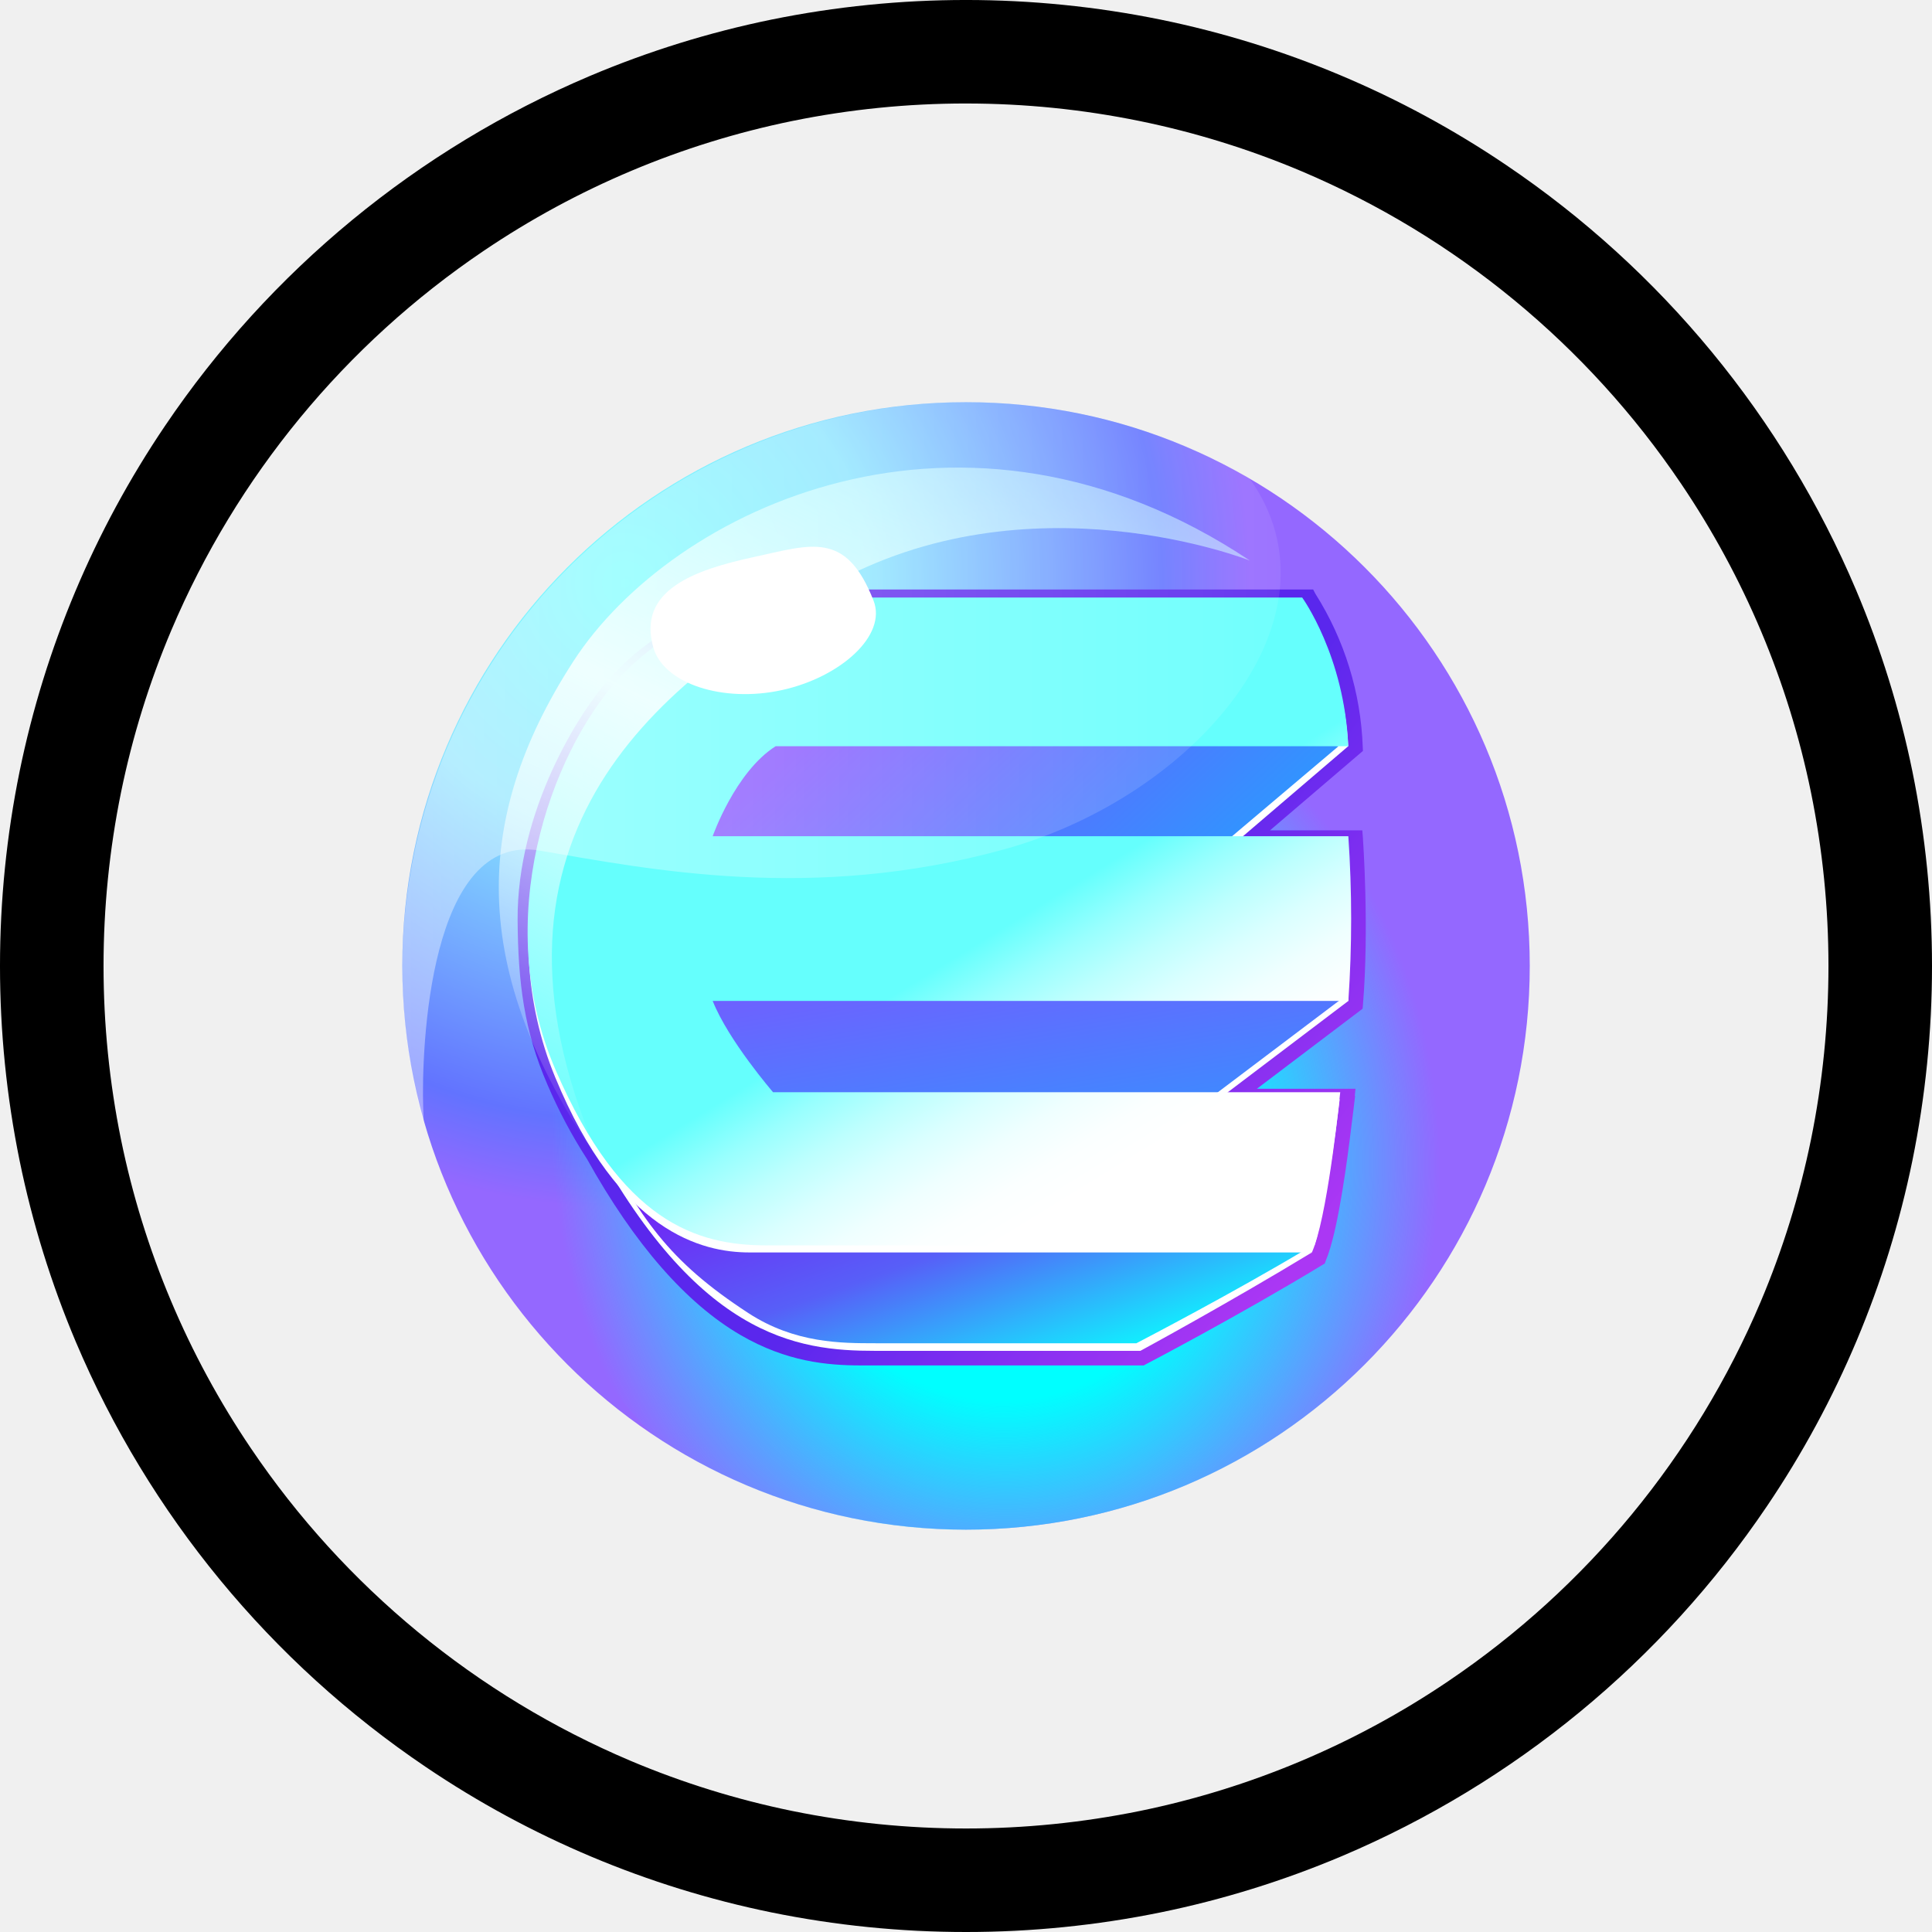
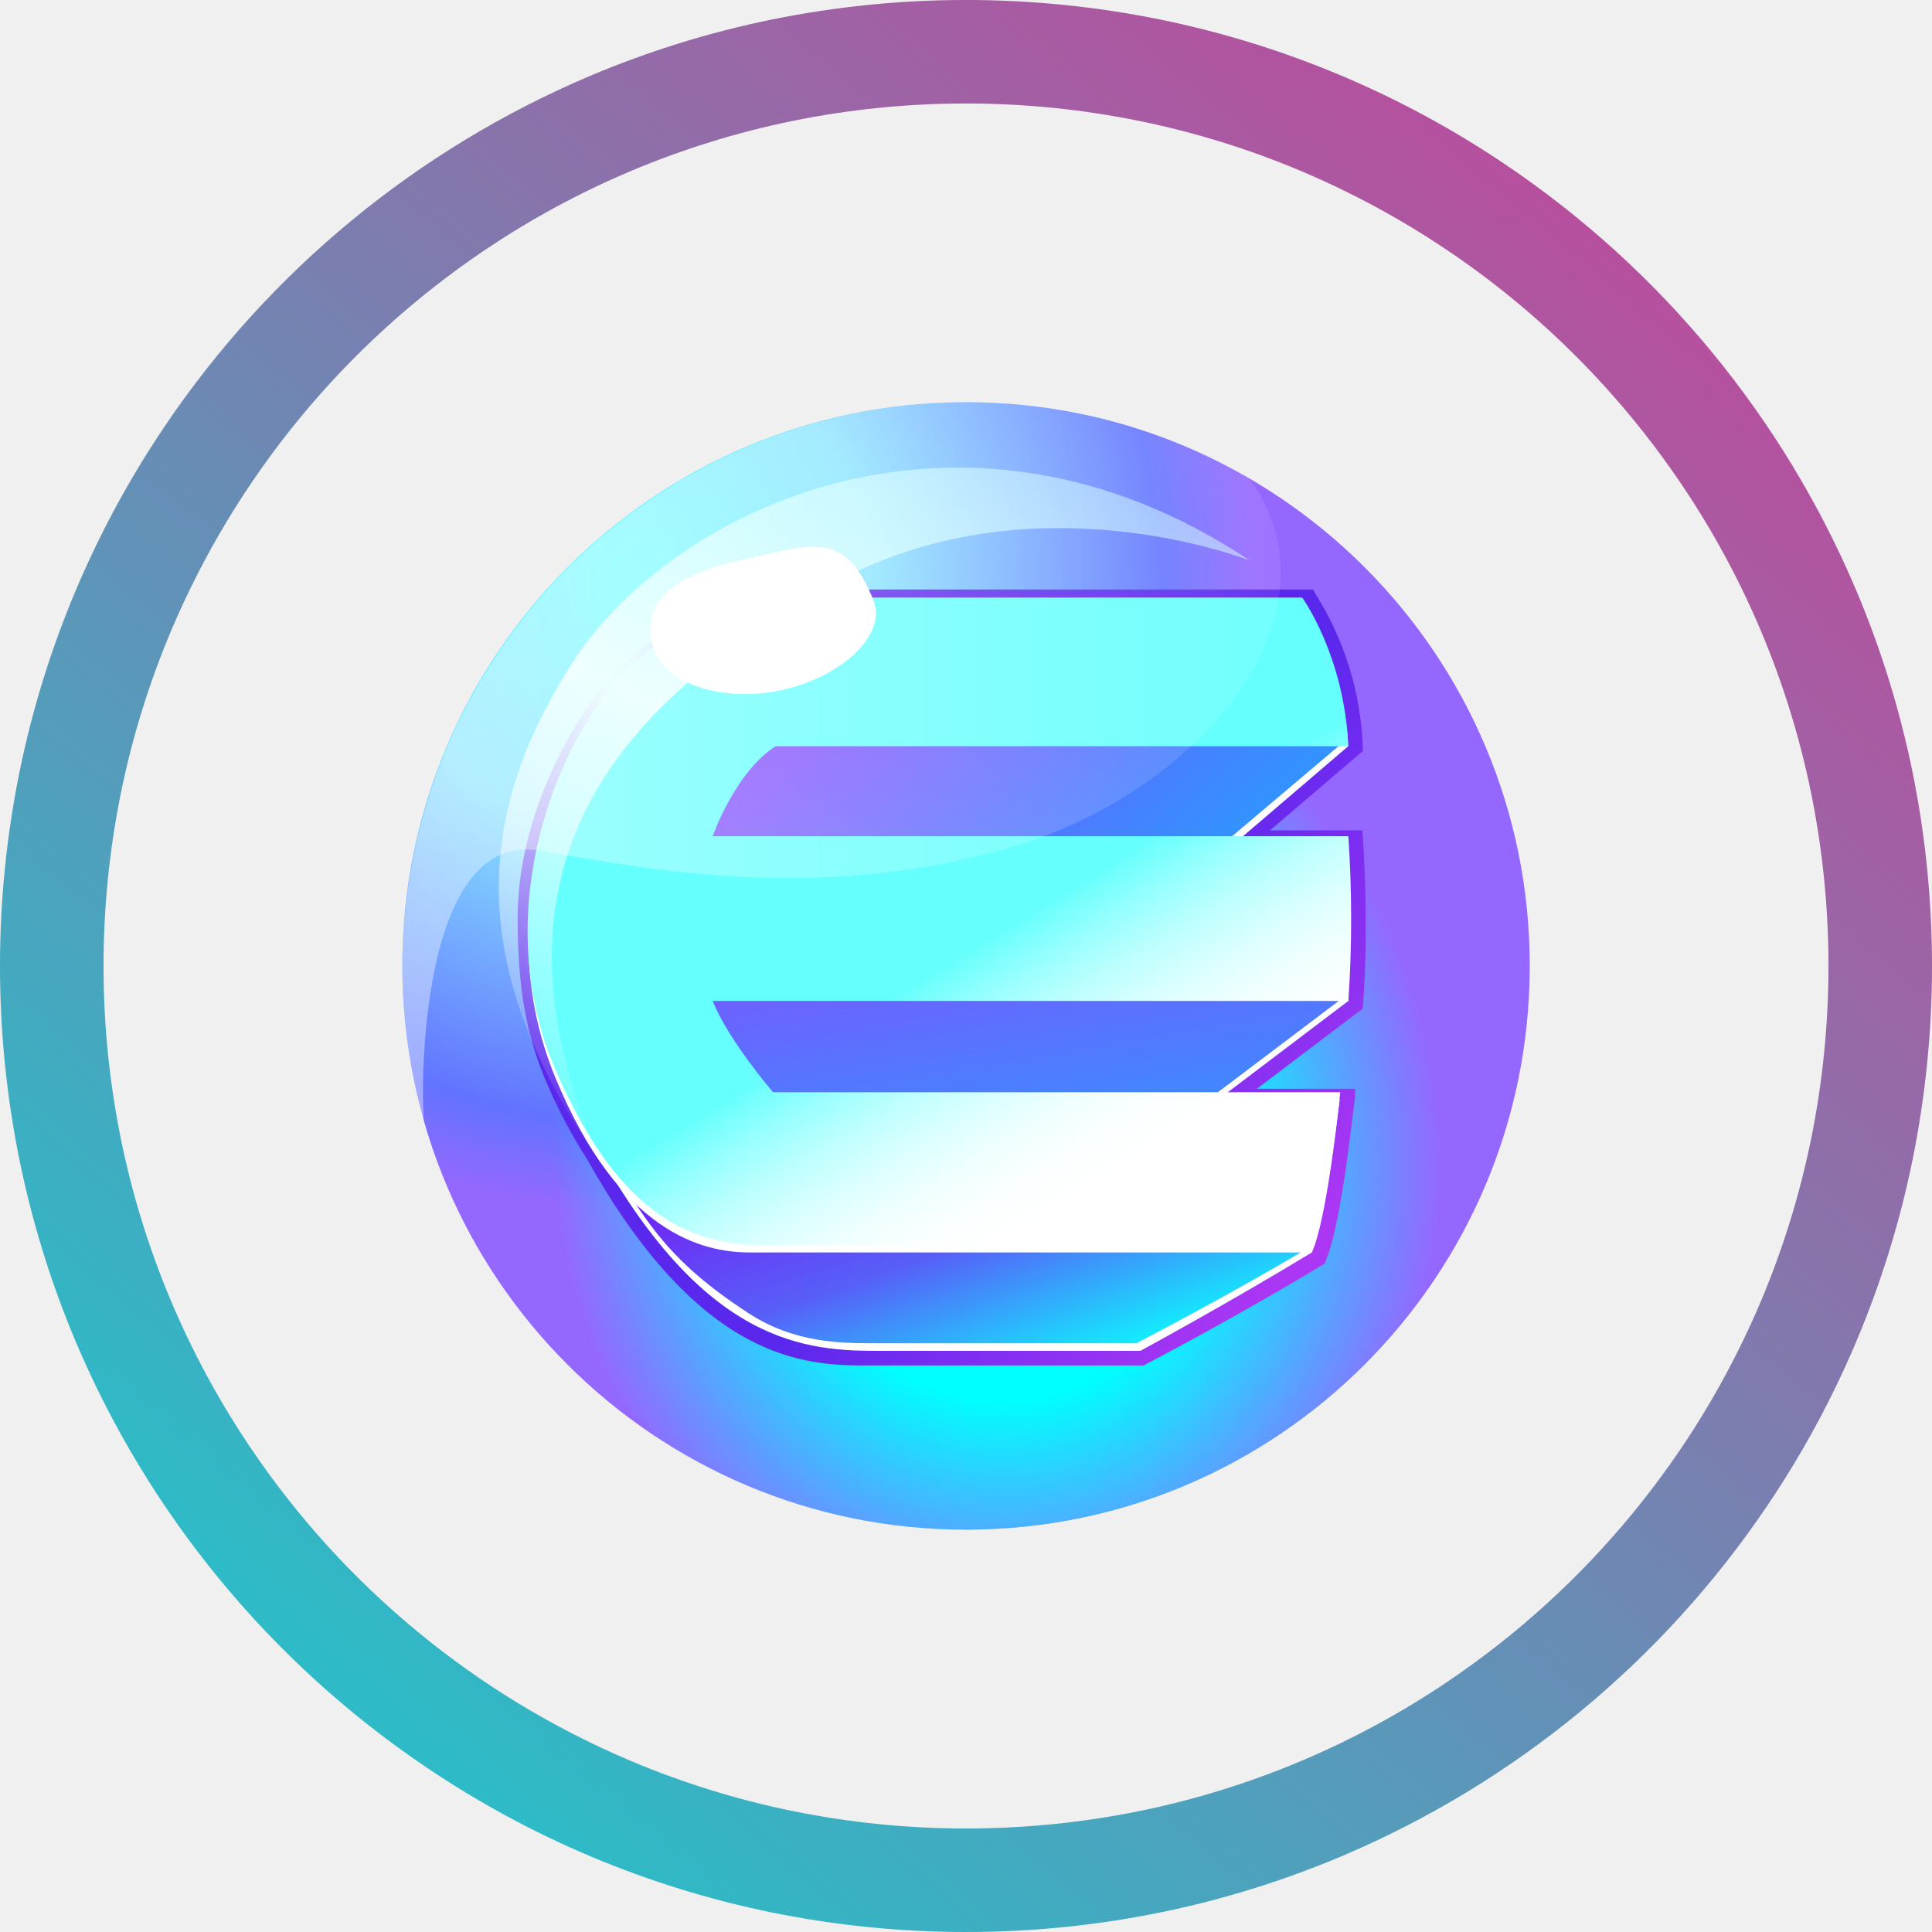
<svg xmlns="http://www.w3.org/2000/svg" id="Group_30952" width="48" height="48" version="1.1" viewBox="0 0 48 48">
  <defs id="defs10">
    <linearGradient id="linear-gradient" x1="215.808" x2="52.736" y1="34.56" y2="226.816" gradientUnits="userSpaceOnUse">
-       <stop id="stop2" offset="0" />
-       <stop id="stop4" offset="1" />
+       <stop id="stop2" offset="0" stop-color="#b6509e" />
+       <stop id="stop4" offset="1" stop-color="#2ebac6" />
    </linearGradient>
    <linearGradient id="linear-gradient-2" x1=".907" x2=".163" y1=".227" y2=".853" />
  </defs>
  <g id="Group_29109" transform="matrix(.1875 0 0 .1875 0 0)">
    <path id="Subtraction_108" fill="url(#linear-gradient)" d="M128 256a129 129 0 0 1-25.8-2.6 127.3 127.3 0 0 1-45.77-19.261 128.37 128.37 0 0 1-46.375-56.315A127.4 127.4 0 0 1 2.6 153.8a129.25 129.25 0 0 1 0-51.593 127.3 127.3 0 0 1 19.26-45.77 128.37 128.37 0 0 1 56.317-46.378A127.3 127.3 0 0 1 102.2 2.6a129.2 129.2 0 0 1 51.593 0 127.3 127.3 0 0 1 45.77 19.26 128.37 128.37 0 0 1 46.375 56.316A127.3 127.3 0 0 1 253.4 102.2a129.25 129.25 0 0 1 0 51.593 127.3 127.3 0 0 1-19.26 45.77 128.4 128.4 0 0 1-56.316 46.375A127.4 127.4 0 0 1 153.8 253.4 129 129 0 0 1 128 256m0-242.287a115 115 0 0 0-23.033 2.322A113.7 113.7 0 0 0 64.1 33.232a114.6 114.6 0 0 0-41.4 50.283 113.7 113.7 0 0 0-6.659 21.452 115.4 115.4 0 0 0 0 46.065 113.7 113.7 0 0 0 17.2 40.866 114.63 114.63 0 0 0 50.282 41.407 113.8 113.8 0 0 0 21.453 6.658 115.4 115.4 0 0 0 46.065 0 113.6 113.6 0 0 0 40.866-17.2 114.6 114.6 0 0 0 41.393-50.278 113.7 113.7 0 0 0 6.659-21.453 115.4 115.4 0 0 0 0-46.065 113.7 113.7 0 0 0-17.2-40.865A114.6 114.6 0 0 0 172.485 22.7a113.7 113.7 0 0 0-21.453-6.659A115 115 0 0 0 128 13.714Z" style="fill:url(#linear-gradient)" />
  </g>
  <svg id="g1" width="30" height="30" x="9" y="9" viewBox="0 0 256 256">
    <defs>
      <linearGradient id="prefix__linear-gradient" x1=".636" x2=".997" y1=".506" y2=".764" gradientUnits="objectBoundingBox">
        <stop offset="0" stop-color="#5a27ed" />
        <stop offset="1" stop-color="#ab37f4" />
      </linearGradient>
      <linearGradient id="prefix__linear-gradient-2" x1=".039" x2=".877" y1=".245" y2=".957" gradientUnits="objectBoundingBox">
        <stop offset="0" stop-color="#7618f4" />
        <stop offset=".504" stop-color="#575ff8" />
        <stop offset="1" stop-color="#09ffff" />
      </linearGradient>
      <linearGradient id="prefix__linear-gradient-3" x1=".17" x2=".918" y1=".498" y2=".744" gradientUnits="objectBoundingBox">
        <stop offset="0" stop-color="#7f4cff" />
        <stop offset="1" stop-color="#3095ff" />
      </linearGradient>
      <linearGradient id="prefix__linear-gradient-4" x1=".14" x2=".791" y1=".056" y2="1.241" gradientUnits="objectBoundingBox">
        <stop offset="0" stop-color="#7f52ff" />
        <stop offset="1" stop-color="#3096ff" />
      </linearGradient>
      <linearGradient id="prefix__linear-gradient-5" x1=".81" x2=".575" y1=".81" y2=".511" gradientUnits="objectBoundingBox">
        <stop offset="0" stop-color="#fff" />
        <stop offset=".157" stop-color="#fbffff" />
        <stop offset=".319" stop-color="#efffff" />
        <stop offset=".483" stop-color="#daffff" />
        <stop offset=".648" stop-color="#bdfffe" />
        <stop offset=".814" stop-color="#98fffe" />
        <stop offset=".979" stop-color="#6bfffd" />
        <stop offset="1" stop-color="#65fffd" />
      </linearGradient>
      <linearGradient id="prefix__linear-gradient-6" x1=".126" x2=".692" y1=".992" y2="-.06" gradientUnits="objectBoundingBox">
        <stop offset="0" stop-color="#fff" stop-opacity="0" />
        <stop offset=".515" stop-color="#e6ffff" />
        <stop offset="1" stop-color="#ceffff" stop-opacity=".502" />
      </linearGradient>
      <linearGradient id="prefix__linear-gradient-7" x2="1" y1=".5" y2=".5" gradientUnits="objectBoundingBox">
        <stop offset="0" stop-color="#fff" />
        <stop offset=".867" stop-color="#fff" stop-opacity=".306" />
        <stop offset="1" stop-color="#fff" stop-opacity=".2" />
      </linearGradient>
      <radialGradient id="prefix__radial-gradient" cx=".197" cy=".16" r=".555" gradientUnits="objectBoundingBox">
        <stop offset="0" stop-color="#7ff" />
        <stop offset=".394" stop-color="#87e4ff" />
        <stop offset=".861" stop-color="#6273ff" />
        <stop offset="1" stop-color="#9468ff" />
      </radialGradient>
      <radialGradient id="prefix__radial-gradient-2" cx=".502" cy=".478" r=".554" gradientTransform="matrix(.819 -.106 .101 1.15 .031 -.033)" gradientUnits="objectBoundingBox">
        <stop offset=".497" stop-color="#0ff" />
        <stop offset="1" stop-color="#00f4ff" stop-opacity="0" />
      </radialGradient>
      <clipPath id="prefix__clip-path">
        <circle id="prefix__Ellipse_1482" cx="119.514" cy="119.514" r="119.514" data-name="Ellipse 1482" transform="rotate(-4.226 238.728 8.808)" />
      </clipPath>
      <style>.prefix__cls-5{fill:#fff}</style>
    </defs>
    <g id="prefix__Group_27940" data-name="Group 27940" transform="translate(2459 19192)">
      <g id="prefix__图层_1" transform="translate(-2459 -19192)">
        <g id="prefix__Group_27939" data-name="Group 27939">
          <g id="prefix__Group_27938" data-name="Group 27938">
            <g id="prefix__Group_27936" data-name="Group 27936">
              <g id="prefix__Group_27935" data-name="Group 27935">
                <path id="prefix__Path_10164" fill="url(#prefix__radial-gradient)" d="M478.5 533.344A119.514 119.514 0 1 1 358.984 413.83 119.513 119.513 0 0 1 478.5 533.344" data-name="Path 10164" transform="translate(-230.979 -405.366)" />
                <g id="prefix__Group_27933" data-name="Group 27933">
                  <g id="prefix__Group_27932" clip-path="url(#prefix__clip-path)" data-name="Group 27932">
                    <path id="prefix__Path_10165" fill="url(#prefix__radial-gradient-2)" d="M450.72 537.479c16.465 15.977 29 35.959 31.54 59.866 5.591 52.641-35.353 100.139-91.452 106.1S284.7 671.561 279.111 618.92s26.133-49.072 82.225-55.032c30.612-3.246 79.413-36.088 89.384-26.409" data-name="Path 10165" transform="translate(-244.297 -446.975)" />
                  </g>
                </g>
                <path id="prefix__Path_10166" fill="url(#prefix__linear-gradient)" d="m455.792 526.742-.119-1.541H436.1l19.7-16.84-.033-.81a65.14 65.14 0 0 0-10.043-32.515l-.474-.9h-105.7c-9.984 0-29.38 3.089-43.618 19.014-6.21 6.942-19.514 27.786-19.343 51.166.1 13.159 1.376 23.387 6.342 34.833a106 106 0 0 0 8.41 15.8c10.03 17.993 20.963 30.519 32.495 37.237 9.767 5.684 18.414 6.454 25.593 6.454h59.912l.356-.2c.2-.1 19.8-10.346 37.5-21.1l.514-.31.2-.553c.059-.171.125-.336.184-.494a10 10 0 0 0 .389-1.047c2.18-6.243 4-19.666 4.88-27.088.356-2.707.56-4.485.56-4.5l.224-1.857h-.072l.151-1.5h-20.91l22.418-16.979.066-.744c1.367-16.513-.001-35.335-.009-35.526" data-name="Path 10166" transform="translate(-243.651 -425.957)" />
                <g id="prefix__Group_27934" data-name="Group 27934" transform="translate(35.065 49.876)">
                  <path id="prefix__Path_10167" d="M374.866 658.688s-19.633 1.89-77.516-13.218c23.617 46.062 45.733 48.571 62.191 48.571h56.171s18.658-10.116 36.361-20.864z" class="prefix__cls-5" data-name="Path 10167" transform="translate(-285.805 -534.326)" />
                  <path id="prefix__Path_10168" fill="url(#prefix__linear-gradient-2)" d="M360.892 693.493c-7.093 0-17.051.059-26.93-6.382-17.183-11.2-22.853-20.028-32.673-38.521 44.126 11.328 65.293 12.586 72.425 12.586 1.3 0 2.088-.046 2.437-.072l76.212 12.355c-15.615 9.332-34.043 18.928-36.163 20.041h-55.308z" data-name="Path 10168" transform="translate(-287.15 -535.391)" />
                  <path id="prefix__Path_10169" d="M331.813 583.851s-9.49-11-12.8-19.356l107.357 19.356 27.516-20.838c-.033-17.09-.105-33.443-.105-33.443H319.017s4.762-13.653 13.343-19.079l98.3 18.362 23.2-19.843c-.935-18.664-9.872-30.038-9.872-30.038H340.243c-9.056 0-27.562 2-41.5 17.584s-26.357 50.323-12.994 82.686c13.574 32.87 31.191 37.092 41.149 37.092h119.266c.165-.481.4-.929.56-1.488 2.871-9.708 5.328-30.987 5.328-30.987H331.813z" class="prefix__cls-5" data-name="Path 10169" transform="translate(-279.89 -477.482)" />
                  <path id="prefix__Path_10170" fill="url(#prefix__linear-gradient-3)" d="M376.256 495.64s-38.745 7.554-40.635 8.5-9.451 34.965-9.451 34.965H438.7l28.856-24.405z" data-name="Path 10170" transform="translate(-295.644 -483.173)" />
                  <path id="prefix__Path_10171" fill="url(#prefix__linear-gradient-4)" d="M377.379 577.64s-38.745 7.561-40.628 8.509-9.451 34.958-9.451 34.958h108.378l33.122-25.013z" data-name="Path 10171" transform="translate(-296.03 -511.168)" />
                  <path id="prefix__Path_10172" fill="url(#prefix__linear-gradient-5)" d="M453.82 562.241H319.052c3.306 8.364 12.8 19.356 12.8 19.356h120.242s-2.364 23.729-5.433 32.469h-116.2c-14.812 0-30.736-4.959-44.672-37.085s-.942-67.1 12.994-82.686 32.442-17.584 41.491-17.584h103.752s8.983 12.395 9.767 31.527H332.4c-8.581 5.433-13.35 19.079-13.35 19.079h134.763a257 257 0 0 1 .007 34.924" data-name="Path 10172" transform="translate(-279.82 -476.71)" />
                </g>
              </g>
              <path id="prefix__Path_10173" fill="url(#prefix__linear-gradient-6)" d="M429.78 454.607s-46.878-18.6-89.186 5.328c-37.079 20.976-79.136 54.5-47.9 123.308-28.221-40.266-28.524-72.985-6.362-107.265 20.95-32.402 82.613-61.947 143.448-21.371" data-name="Path 10173" transform="translate(-241.586 -412.555)" />
            </g>
            <g id="prefix__Group_27937" data-name="Group 27937" transform="translate(8.49 8.424)">
              <path id="prefix__Path_10174" fill="url(#prefix__linear-gradient-7)" d="M358.878 413.77a120.086 120.086 0 0 0-114.864 152.813s-.053-1.153-.119-3.253c-.382-12.493 1.232-58.457 24.691-54.452s57.8 10.952 98.433-.25 73.018-49.2 52.147-78.537c.006-.001-24.434-16.321-60.288-16.321" data-name="Path 10174" opacity=".4" transform="translate(-239.468 -413.77)" />
            </g>
            <path id="prefix__Path_10175" d="M366.652 471.774c2.911 7.409-7.027 16.28-19.475 18.994s-24.994-1.357-27.193-9c-3.491-12.138 8.614-16.458 21.062-19.165s19.754-5.733 25.606 9.171" class="prefix__cls-5" data-name="Path 10175" transform="translate(-258.259 -421.253)" />
          </g>
        </g>
      </g>
    </g>
  </svg>
</svg>
